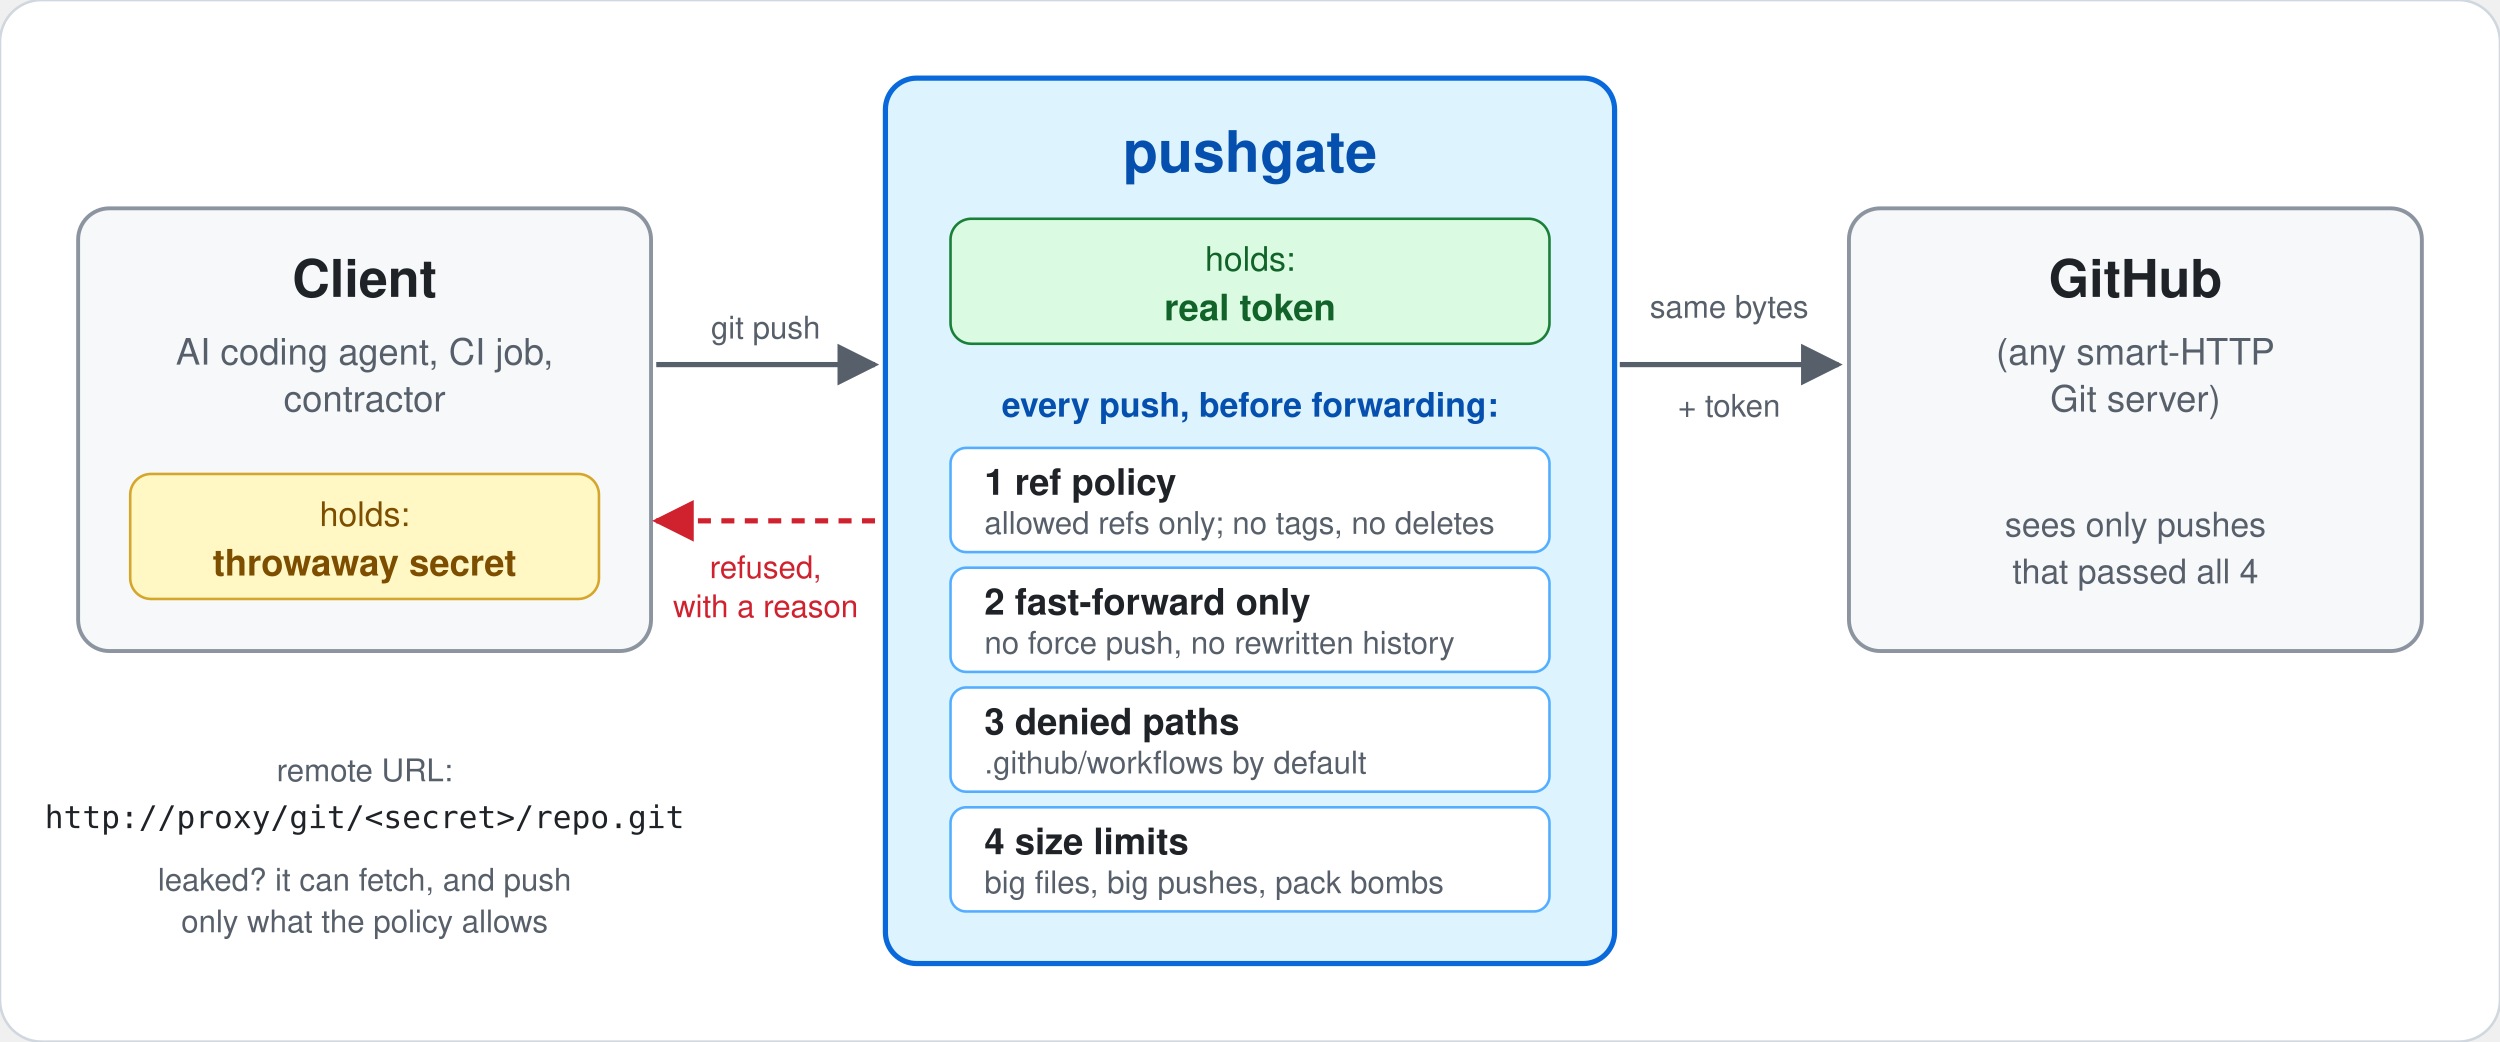
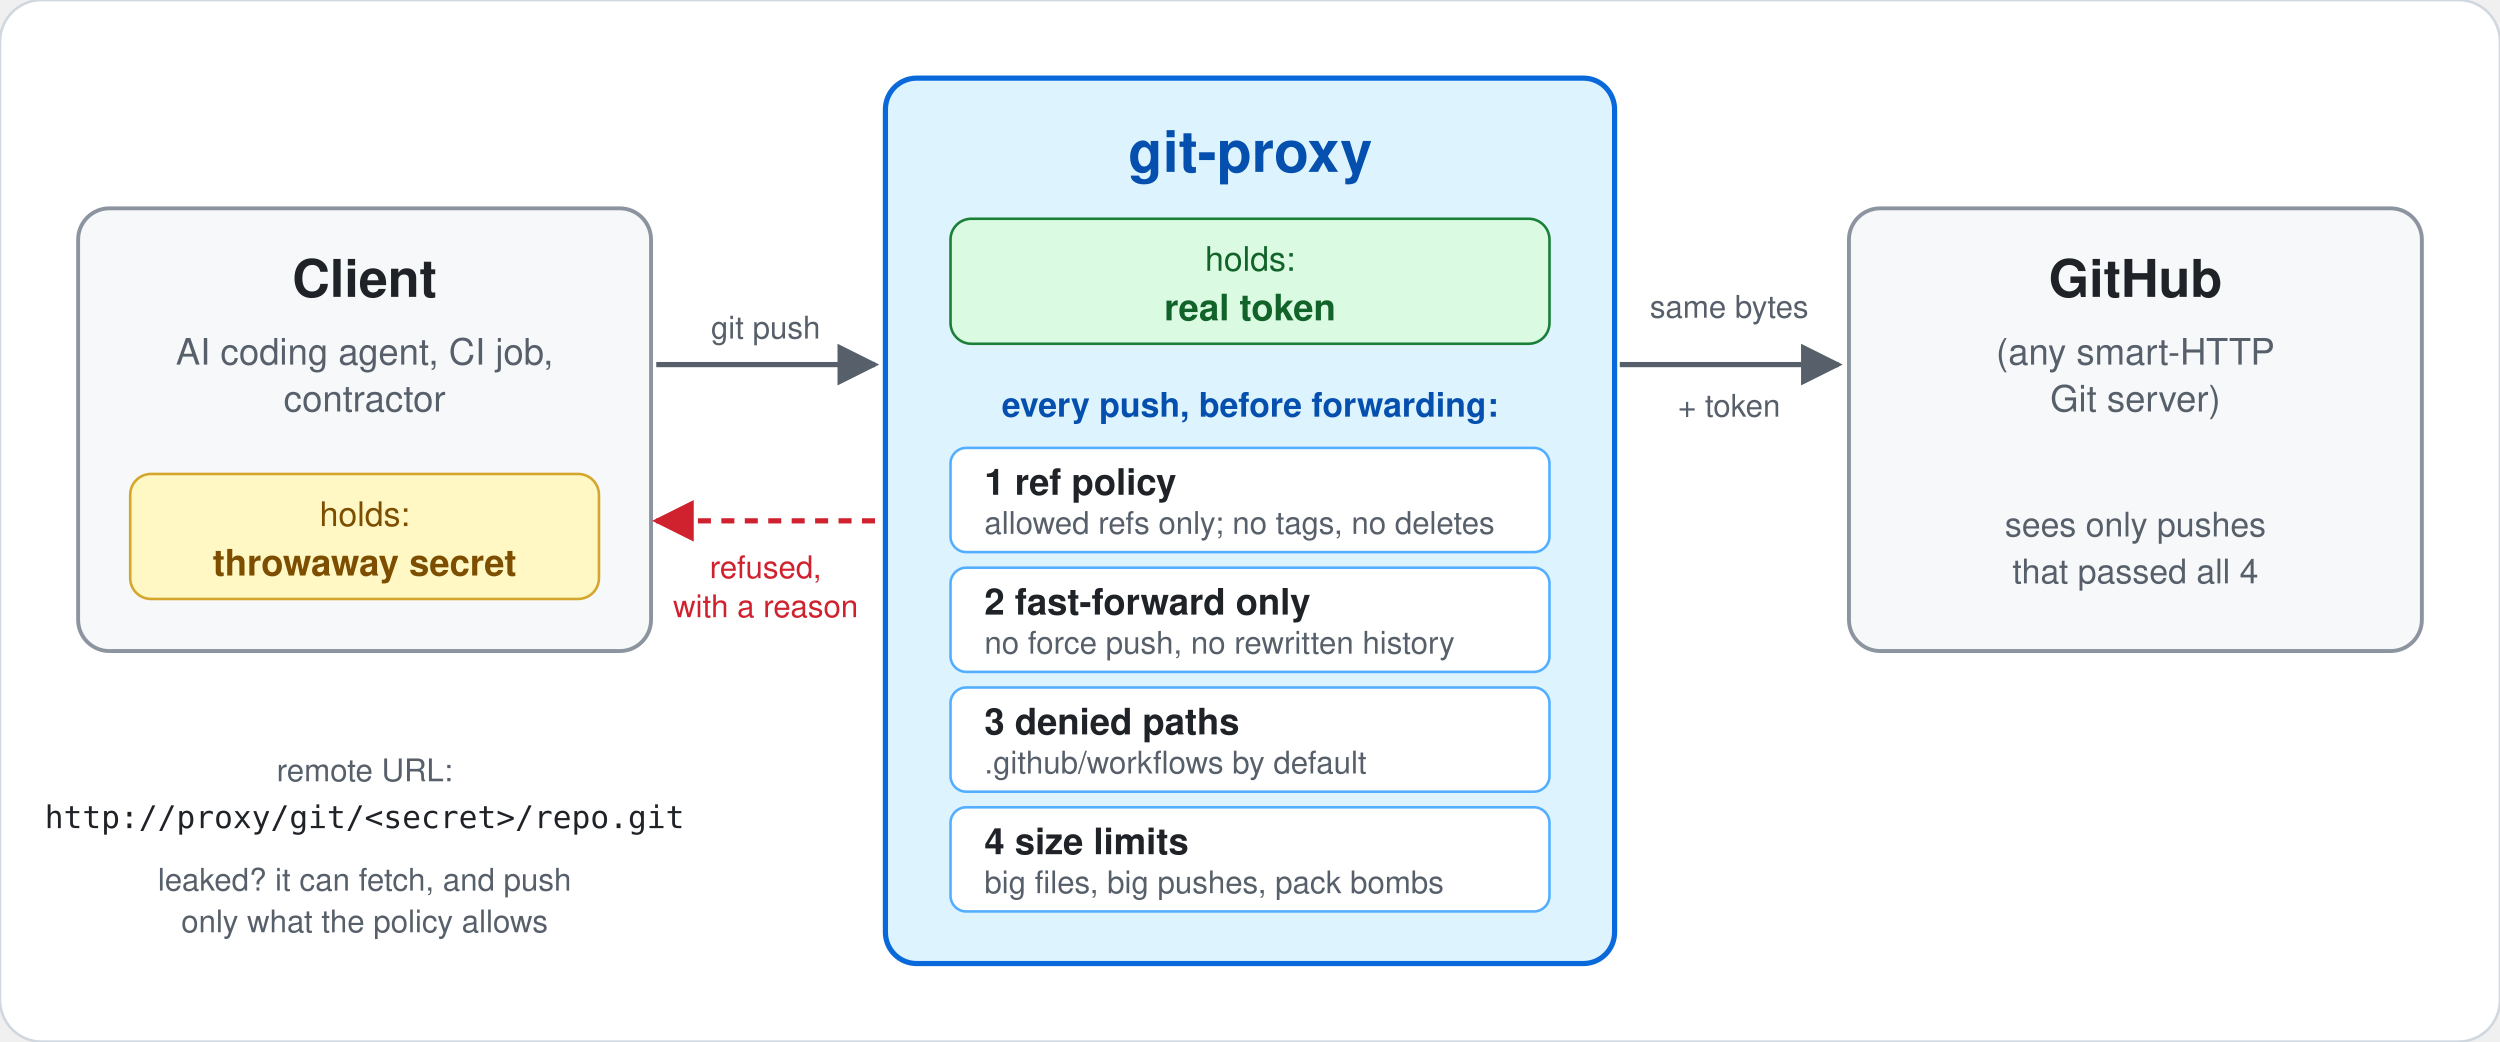
<svg xmlns="http://www.w3.org/2000/svg" viewBox="0 0 960 400" width="960" height="400" font-family="-apple-system, BlinkMacSystemFont, 'Segoe UI', Helvetica, Arial, sans-serif">
  <defs>
    <marker id="arrow" viewBox="0 0 10 10" refX="9" refY="5" markerWidth="8" markerHeight="8" orient="auto-start-reverse">
      <path d="M0,0 L10,5 L0,10 z" fill="#57606a" />
    </marker>
    <marker id="arrow-red" viewBox="0 0 10 10" refX="9" refY="5" markerWidth="8" markerHeight="8" orient="auto-start-reverse">
      <path d="M0,0 L10,5 L0,10 z" fill="#cf222e" />
    </marker>
  </defs>
  <rect x="0" y="0" width="960" height="400" rx="16" fill="#ffffff" stroke="#d0d7de" />
  <rect x="30" y="80" width="220" height="170" rx="12" fill="#f6f8fa" stroke="#8c959f" stroke-width="1.5" />
  <text x="140" y="114" text-anchor="middle" font-size="20" font-weight="700" fill="#1f2328">Client</text>
  <text x="140" y="140" text-anchor="middle" font-size="14" fill="#57606a">AI coding agent, CI job,</text>
  <text x="140" y="158" text-anchor="middle" font-size="14" fill="#57606a">contractor</text>
  <rect x="50" y="182" width="180" height="48" rx="8" fill="#fff8c5" stroke="#d4a72c" />
  <text x="140" y="202" text-anchor="middle" font-size="13" fill="#7d4e00">holds:</text>
  <text x="140" y="221" text-anchor="middle" font-size="14" font-weight="700" fill="#7d4e00">throwaway secret</text>
  <rect x="340" y="30" width="280" height="340" rx="12" fill="#ddf4ff" stroke="#0969da" stroke-width="2" />
-   <text x="480" y="66" text-anchor="middle" font-size="22" font-weight="700" fill="#0550ae">pushgate</text>
+   <text x="480" y="66" text-anchor="middle" font-size="22" font-weight="700" fill="#0550ae">git-proxy</text>
  <rect x="365" y="84" width="230" height="48" rx="8" fill="#dafbe1" stroke="#1a7f37" />
  <text x="480" y="104" text-anchor="middle" font-size="13" fill="#116329">holds:</text>
  <text x="480" y="123" text-anchor="middle" font-size="14" font-weight="700" fill="#116329">real token</text>
  <text x="480" y="160" text-anchor="middle" font-size="13" font-weight="600" fill="#0550ae">every push, before forwarding:</text>
  <g font-size="14" fill="#1f2328">
    <rect x="365" y="172" width="230" height="40" rx="6" fill="#ffffff" stroke="#54aeff" />
    <text x="378" y="190" font-weight="700">1 ref policy</text>
    <text x="378" y="205" font-size="12" fill="#57606a">allowed refs only; no tags, no deletes</text>
    <rect x="365" y="218" width="230" height="40" rx="6" fill="#ffffff" stroke="#54aeff" />
    <text x="378" y="236" font-weight="700">2 fast-forward only</text>
    <text x="378" y="251" font-size="12" fill="#57606a">no force push, no rewritten history</text>
    <rect x="365" y="264" width="230" height="40" rx="6" fill="#ffffff" stroke="#54aeff" />
    <text x="378" y="282" font-weight="700">3 denied paths</text>
    <text x="378" y="297" font-size="12" fill="#57606a">.github/workflows by default</text>
    <rect x="365" y="310" width="230" height="40" rx="6" fill="#ffffff" stroke="#54aeff" />
    <text x="378" y="328" font-weight="700">4 size limits</text>
    <text x="378" y="343" font-size="12" fill="#57606a">big files, big pushes, pack bombs</text>
  </g>
  <rect x="710" y="80" width="220" height="170" rx="12" fill="#f6f8fa" stroke="#8c959f" stroke-width="1.5" />
  <text x="820" y="114" text-anchor="middle" font-size="20" font-weight="700" fill="#1f2328">GitHub</text>
  <text x="820" y="140" text-anchor="middle" font-size="14" fill="#57606a">(any smart-HTTP</text>
  <text x="820" y="158" text-anchor="middle" font-size="14" fill="#57606a">Git server)</text>
  <text x="820" y="206" text-anchor="middle" font-size="13" fill="#57606a">sees only pushes</text>
  <text x="820" y="224" text-anchor="middle" font-size="13" fill="#57606a">that passed all 4</text>
  <line x1="252" y1="140" x2="336" y2="140" stroke="#57606a" stroke-width="2" marker-end="url(#arrow)" />
  <text x="294" y="130" text-anchor="middle" font-size="12" fill="#57606a">git push</text>
  <line x1="336" y1="200" x2="252" y2="200" stroke="#cf222e" stroke-width="2" stroke-dasharray="5 4" marker-end="url(#arrow-red)" />
  <text x="294" y="222" text-anchor="middle" font-size="12" fill="#cf222e">refused,</text>
  <text x="294" y="237" text-anchor="middle" font-size="12" fill="#cf222e">with a reason</text>
  <line x1="622" y1="140" x2="706" y2="140" stroke="#57606a" stroke-width="2" marker-end="url(#arrow)" />
  <text x="664" y="122" text-anchor="middle" font-size="12" fill="#57606a">same bytes</text>
  <text x="664" y="160" text-anchor="middle" font-size="12" fill="#57606a">+ token</text>
  <text x="140" y="300" text-anchor="middle" font-size="12" fill="#57606a">remote URL:</text>
  <text x="140" y="318" text-anchor="middle" font-size="12" font-family="ui-monospace, SFMono-Regular, Menlo, monospace" fill="#1f2328">http://proxy/git/&lt;secret&gt;/repo.git</text>
  <text x="140" y="342" text-anchor="middle" font-size="12" fill="#57606a">leaked? it can fetch, and push</text>
  <text x="140" y="358" text-anchor="middle" font-size="12" fill="#57606a">only what the policy allows</text>
</svg>
